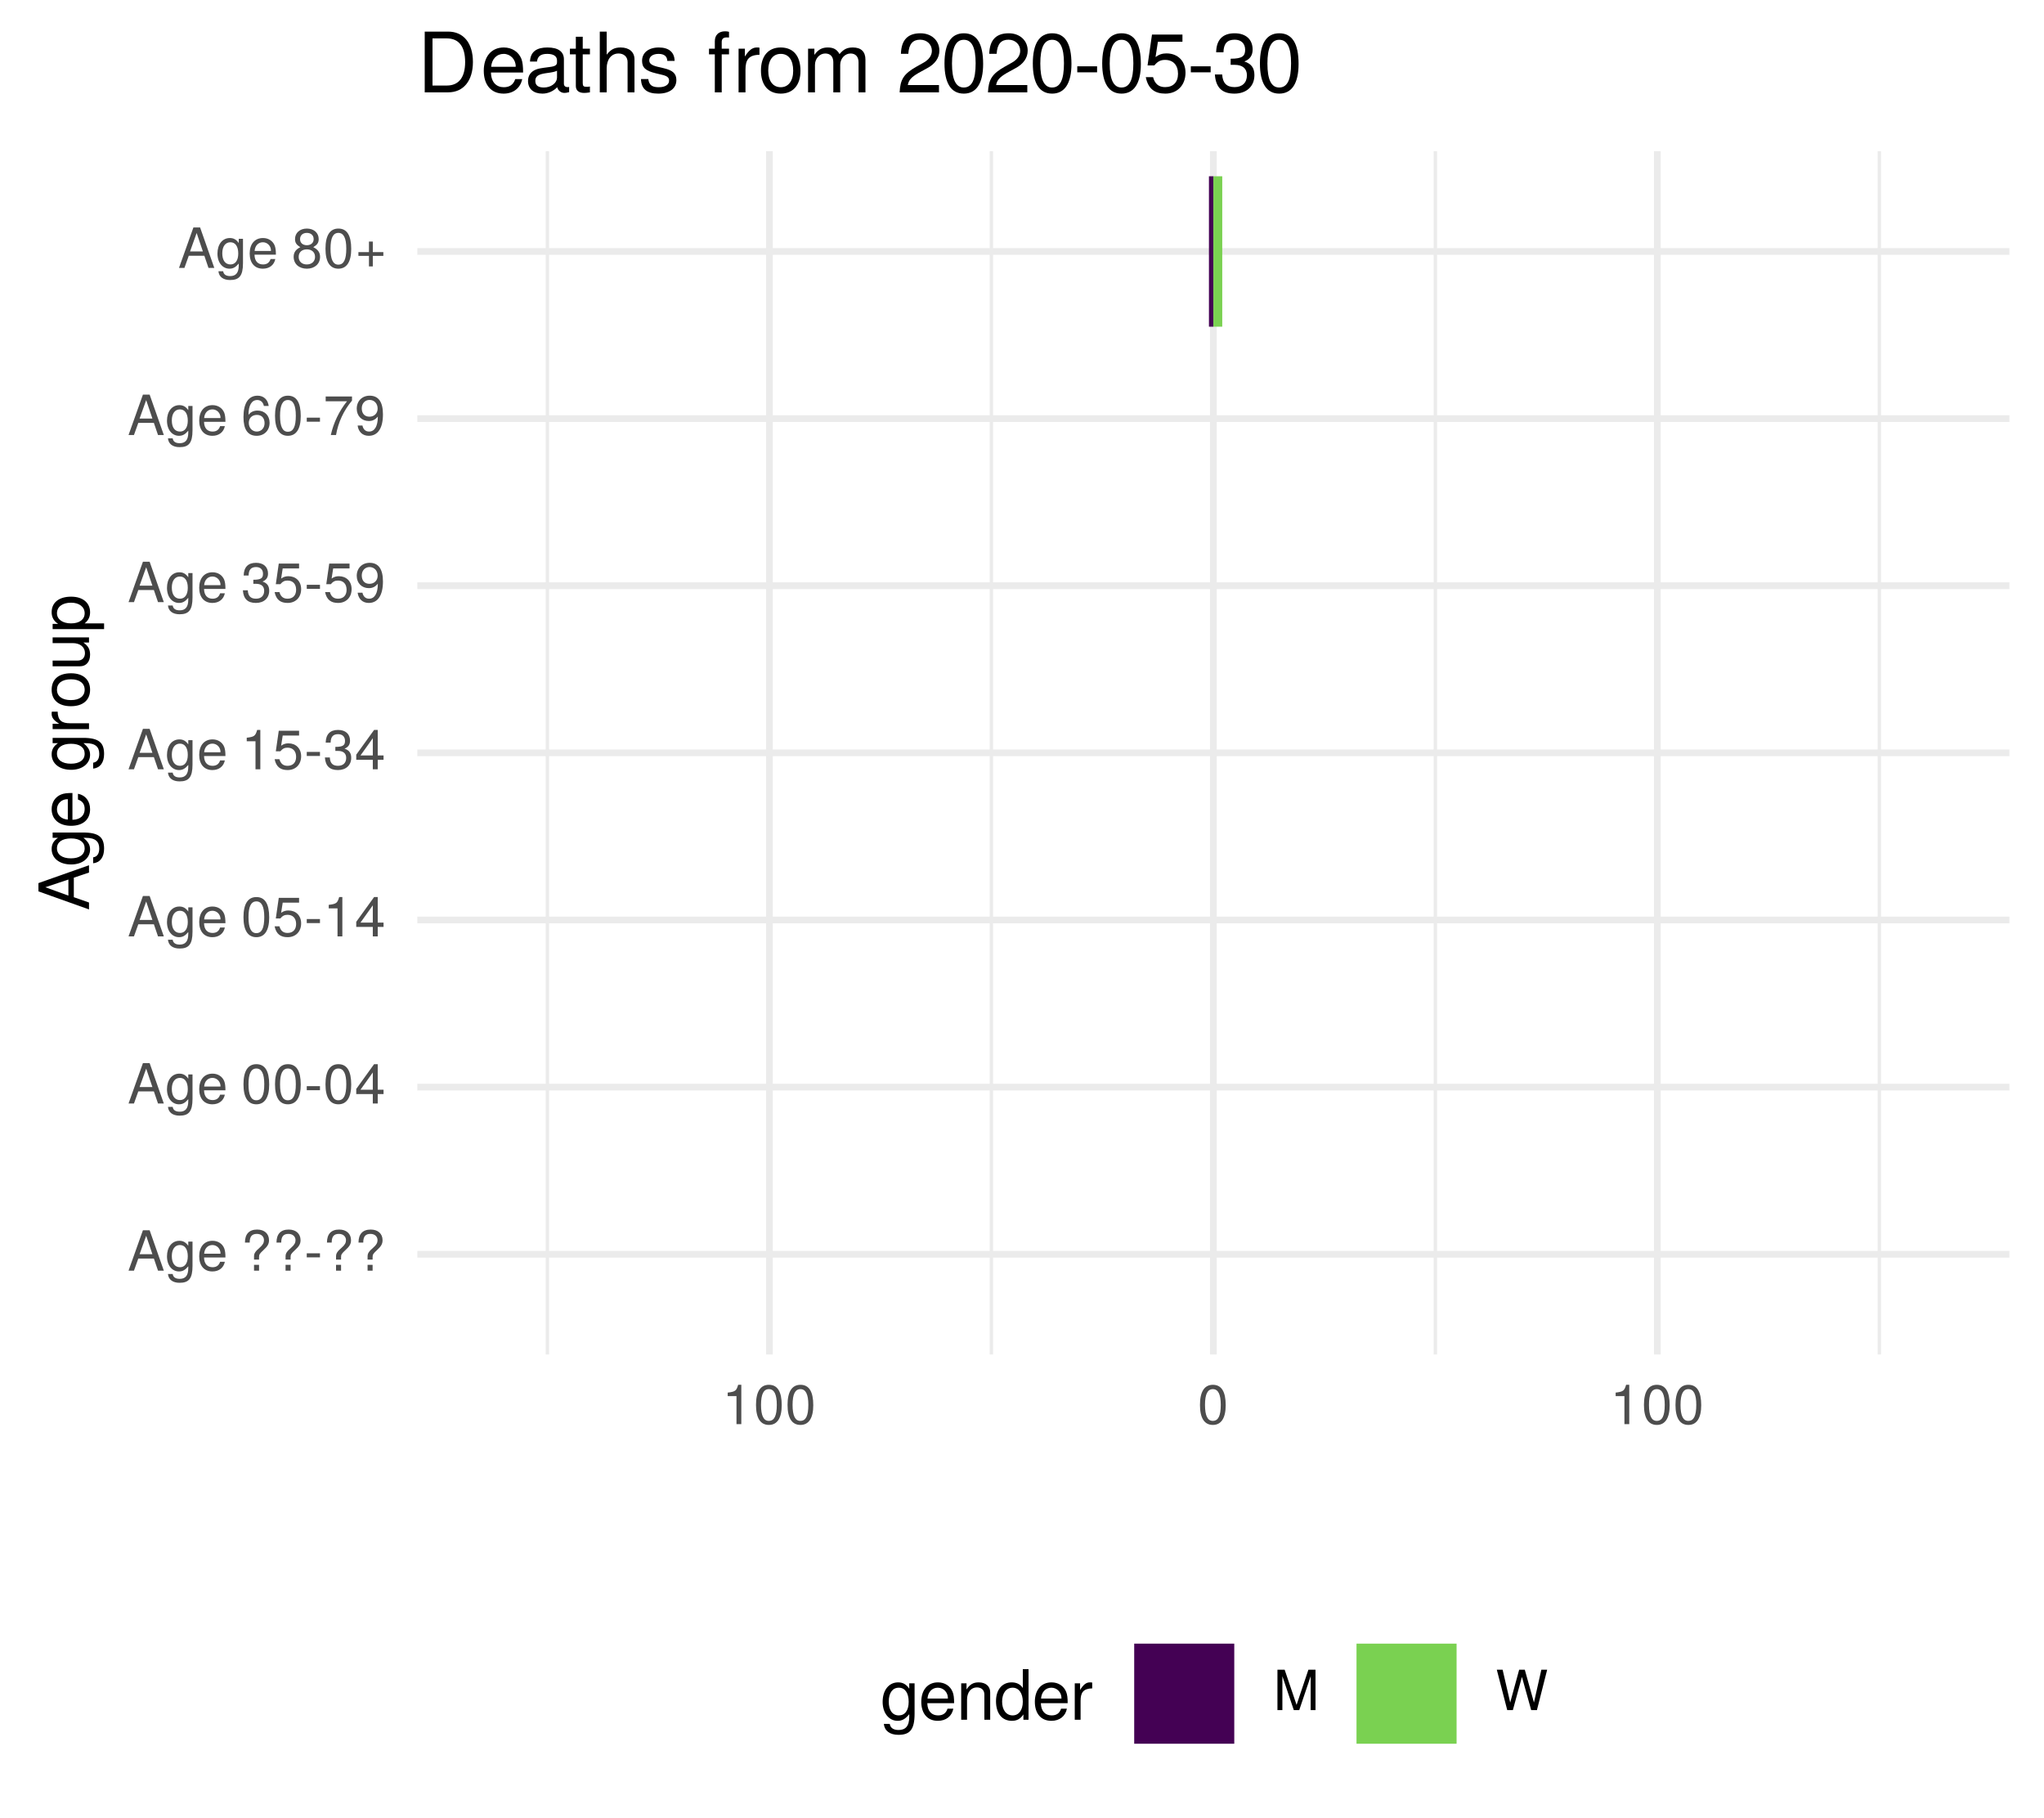
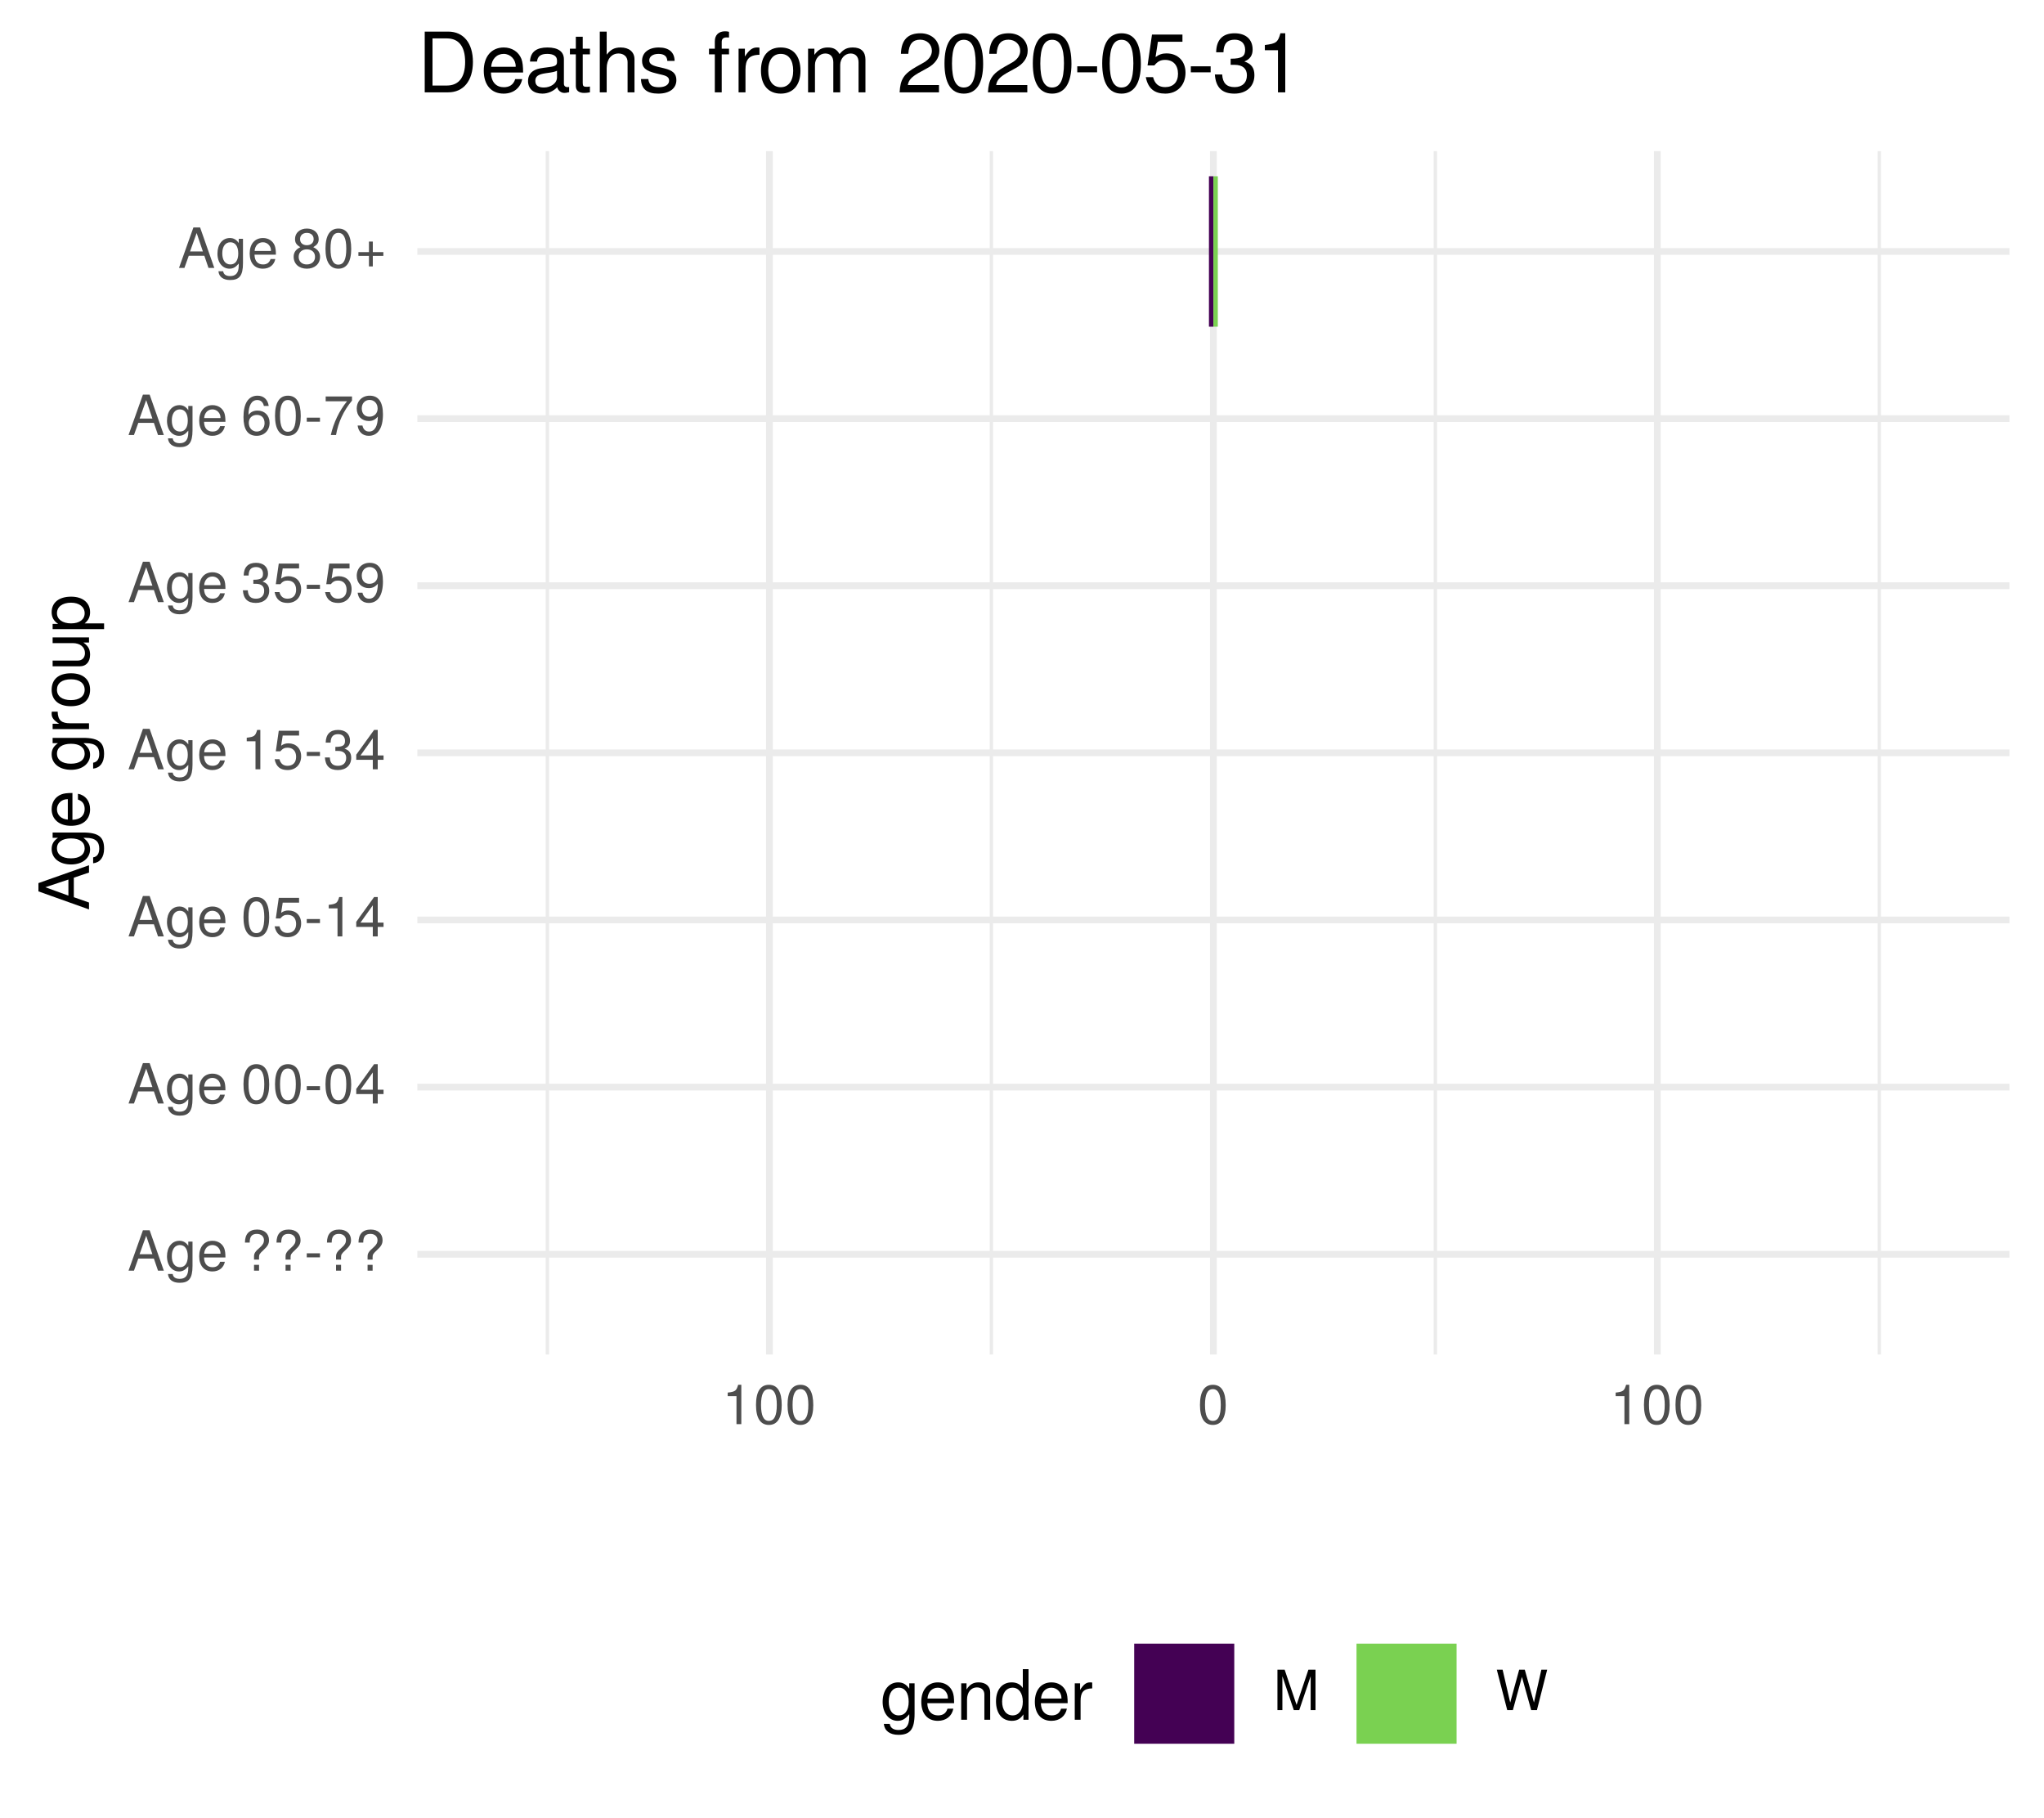
<svg xmlns="http://www.w3.org/2000/svg" xmlns:xlink="http://www.w3.org/1999/xlink" width="324pt" height="288pt" viewBox="0 0 324 288" version="1.1">
  <defs>
    <g>
      <symbol overflow="visible" id="glyph0-0">
        <path style="stroke:none;" d="" />
      </symbol>
      <symbol overflow="visible" id="glyph0-1">
        <path style="stroke:none;" d="M 5.75 0 L 3.5 -6.406 L 2.438 -6.406 L 0.156 0 L 1.016 0 L 1.703 -1.922 L 4.172 -1.922 L 4.828 0 Z M 3.938 -2.609 L 1.906 -2.609 L 2.953 -5.531 Z M 3.938 -2.609 " />
      </symbol>
      <symbol overflow="visible" id="glyph0-2">
        <path style="stroke:none;" d="M 4.297 -0.75 L 4.297 -4.609 L 3.625 -4.609 L 3.625 -3.938 C 3.25 -4.484 2.812 -4.734 2.219 -4.734 C 1.047 -4.734 0.25 -3.75 0.25 -2.266 C 0.25 -0.812 1.078 0.125 2.156 0.125 C 2.734 0.125 3.141 -0.109 3.625 -0.688 L 3.625 -0.391 C 3.625 0.828 3.125 1.297 2.266 1.297 C 1.688 1.297 1.234 1.094 1.156 0.531 L 0.406 0.531 C 0.484 1.406 1.156 1.922 2.25 1.922 C 3.688 1.922 4.297 1.281 4.297 -0.75 Z M 3.547 -2.281 C 3.547 -1.172 3.078 -0.547 2.312 -0.547 C 1.5 -0.547 1.016 -1.188 1.016 -2.312 C 1.016 -3.406 1.516 -4.062 2.297 -4.062 C 3.094 -4.062 3.547 -3.391 3.547 -2.281 Z M 3.547 -2.281 " />
      </symbol>
      <symbol overflow="visible" id="glyph0-3">
        <path style="stroke:none;" d="M 4.516 -2.094 C 4.516 -2.766 4.453 -3.188 4.328 -3.531 C 4.031 -4.281 3.328 -4.734 2.469 -4.734 C 1.172 -4.734 0.359 -3.797 0.359 -2.281 C 0.359 -0.766 1.156 0.125 2.453 0.125 C 3.5 0.125 4.234 -0.469 4.422 -1.406 L 3.672 -1.406 C 3.469 -0.797 3.062 -0.547 2.469 -0.547 C 1.703 -0.547 1.141 -1.031 1.125 -2.094 Z M 3.734 -2.75 C 3.734 -2.75 3.734 -2.703 3.719 -2.688 L 1.141 -2.688 C 1.203 -3.516 1.719 -4.062 2.453 -4.062 C 3.172 -4.062 3.734 -3.469 3.734 -2.75 Z M 3.734 -2.75 " />
      </symbol>
      <symbol overflow="visible" id="glyph0-4">
        <path style="stroke:none;" d="" />
      </symbol>
      <symbol overflow="visible" id="glyph0-5">
        <path style="stroke:none;" d="M 4.422 -4.828 C 4.422 -5.859 3.688 -6.516 2.547 -6.516 C 1.281 -6.516 0.609 -5.812 0.609 -4.453 L 1.359 -4.453 C 1.359 -5.422 1.719 -5.828 2.5 -5.828 C 3.172 -5.828 3.625 -5.422 3.625 -4.828 C 3.625 -4.422 3.438 -4.078 2.969 -3.672 C 2.453 -3.203 2.453 -3.203 2.297 -3 C 2.109 -2.75 2.047 -2.547 2.047 -2.234 L 2.047 -1.75 L 2.844 -1.75 L 2.844 -2.156 C 2.844 -2.547 2.938 -2.703 3.531 -3.25 C 4.203 -3.859 4.422 -4.25 4.422 -4.828 Z M 2.844 0 L 2.844 -0.922 L 2.047 -0.922 L 2.047 0 Z M 2.844 0 " />
      </symbol>
      <symbol overflow="visible" id="glyph0-6">
        <path style="stroke:none;" d="M 2.5 -2.109 L 2.5 -2.75 L 0.406 -2.75 L 0.406 -2.109 Z M 2.5 -2.109 " />
      </symbol>
      <symbol overflow="visible" id="glyph0-7">
        <path style="stroke:none;" d="M 4.453 -3 C 4.453 -5.156 3.781 -6.234 2.422 -6.234 C 1.078 -6.234 0.375 -5.141 0.375 -3.047 C 0.375 -0.953 1.078 0.125 2.422 0.125 C 3.734 0.125 4.453 -0.953 4.453 -3 Z M 3.672 -3.062 C 3.672 -1.297 3.266 -0.516 2.406 -0.516 C 1.578 -0.516 1.172 -1.344 1.172 -3.047 C 1.172 -4.75 1.578 -5.547 2.422 -5.547 C 3.25 -5.547 3.672 -4.734 3.672 -3.062 Z M 3.672 -3.062 " />
      </symbol>
      <symbol overflow="visible" id="glyph0-8">
        <path style="stroke:none;" d="M 4.578 -1.5 L 4.578 -2.188 L 3.656 -2.188 L 3.656 -6.234 L 3.078 -6.234 L 0.25 -2.312 L 0.25 -1.5 L 2.875 -1.5 L 2.875 0 L 3.656 0 L 3.656 -1.5 Z M 2.875 -2.188 L 0.922 -2.188 L 2.875 -4.922 Z M 2.875 -2.188 " />
      </symbol>
      <symbol overflow="visible" id="glyph0-9">
        <path style="stroke:none;" d="M 4.516 -2.062 C 4.516 -3.297 3.688 -4.109 2.5 -4.109 C 2.062 -4.109 1.703 -4 1.344 -3.734 L 1.594 -5.344 L 4.188 -5.344 L 4.188 -6.109 L 0.969 -6.109 L 0.5 -2.844 L 1.219 -2.844 C 1.578 -3.266 1.875 -3.422 2.359 -3.422 C 3.188 -3.422 3.719 -2.891 3.719 -1.969 C 3.719 -1.062 3.203 -0.547 2.359 -0.547 C 1.688 -0.547 1.266 -0.891 1.078 -1.594 L 0.312 -1.594 C 0.562 -0.359 1.266 0.125 2.375 0.125 C 3.641 0.125 4.516 -0.75 4.516 -2.062 Z M 4.516 -2.062 " />
      </symbol>
      <symbol overflow="visible" id="glyph0-10">
        <path style="stroke:none;" d="M 3.047 0 L 3.047 -6.234 L 2.547 -6.234 C 2.266 -5.281 2.094 -5.141 0.891 -5 L 0.891 -4.438 L 2.281 -4.438 L 2.281 0 Z M 3.047 0 " />
      </symbol>
      <symbol overflow="visible" id="glyph0-11">
        <path style="stroke:none;" d="M 4.453 -1.812 C 4.453 -2.562 4.141 -3.016 3.391 -3.266 C 3.969 -3.5 4.266 -3.891 4.266 -4.516 C 4.266 -5.594 3.547 -6.234 2.359 -6.234 C 1.109 -6.234 0.438 -5.547 0.406 -4.219 L 1.188 -4.219 C 1.203 -5.141 1.578 -5.562 2.375 -5.562 C 3.062 -5.562 3.469 -5.156 3.469 -4.5 C 3.469 -3.828 3.188 -3.547 1.938 -3.547 L 1.938 -2.906 L 2.359 -2.906 C 3.219 -2.906 3.656 -2.5 3.656 -1.797 C 3.656 -1.016 3.172 -0.547 2.359 -0.547 C 1.516 -0.547 1.109 -0.969 1.062 -1.875 L 0.281 -1.875 C 0.375 -0.5 1.062 0.125 2.344 0.125 C 3.625 0.125 4.453 -0.641 4.453 -1.812 Z M 4.453 -1.812 " />
      </symbol>
      <symbol overflow="visible" id="glyph0-12">
        <path style="stroke:none;" d="M 4.484 -3.266 C 4.484 -5.219 3.797 -6.234 2.375 -6.234 C 1.188 -6.234 0.328 -5.391 0.328 -4.172 C 0.328 -3.016 1.125 -2.219 2.25 -2.219 C 2.844 -2.219 3.266 -2.438 3.672 -2.922 C 3.672 -1.406 3.172 -0.547 2.281 -0.547 C 1.734 -0.547 1.359 -0.891 1.234 -1.5 L 0.469 -1.5 C 0.609 -0.469 1.281 0.125 2.234 0.125 C 3.688 0.125 4.484 -1.109 4.484 -3.266 Z M 3.641 -4.188 C 3.641 -3.422 3.094 -2.906 2.344 -2.906 C 1.594 -2.906 1.125 -3.391 1.125 -4.234 C 1.125 -5.016 1.656 -5.562 2.359 -5.562 C 3.094 -5.562 3.641 -5 3.641 -4.188 Z M 3.641 -4.188 " />
      </symbol>
      <symbol overflow="visible" id="glyph0-13">
        <path style="stroke:none;" d="M 4.516 -1.938 C 4.516 -3.094 3.719 -3.875 2.609 -3.875 C 1.984 -3.875 1.5 -3.641 1.172 -3.188 C 1.172 -4.703 1.672 -5.547 2.562 -5.547 C 3.109 -5.547 3.484 -5.203 3.609 -4.609 L 4.375 -4.609 C 4.234 -5.625 3.562 -6.234 2.609 -6.234 C 1.156 -6.234 0.375 -5.016 0.375 -2.844 C 0.375 -0.891 1.047 0.125 2.469 0.125 C 3.656 0.125 4.516 -0.719 4.516 -1.938 Z M 3.719 -1.875 C 3.719 -1.094 3.188 -0.547 2.484 -0.547 C 1.766 -0.547 1.219 -1.125 1.219 -1.922 C 1.219 -2.688 1.734 -3.188 2.5 -3.188 C 3.25 -3.188 3.719 -2.703 3.719 -1.875 Z M 3.719 -1.875 " />
      </symbol>
      <symbol overflow="visible" id="glyph0-14">
        <path style="stroke:none;" d="M 4.578 -5.453 L 4.578 -6.109 L 0.406 -6.109 L 0.406 -5.344 L 3.781 -5.344 C 2.531 -3.781 1.656 -1.953 1.219 0 L 2.047 0 C 2.391 -2.016 3.266 -3.891 4.578 -5.453 Z M 4.578 -5.453 " />
      </symbol>
      <symbol overflow="visible" id="glyph0-15">
        <path style="stroke:none;" d="M 4.516 -1.766 C 4.516 -2.453 4.156 -2.938 3.438 -3.281 C 4.078 -3.672 4.297 -3.984 4.297 -4.578 C 4.297 -5.547 3.531 -6.234 2.422 -6.234 C 1.312 -6.234 0.547 -5.547 0.547 -4.578 C 0.547 -4 0.75 -3.672 1.391 -3.281 C 0.672 -2.938 0.328 -2.453 0.328 -1.766 C 0.328 -0.625 1.188 0.125 2.422 0.125 C 3.656 0.125 4.516 -0.625 4.516 -1.766 Z M 3.5 -4.562 C 3.5 -3.969 3.062 -3.594 2.422 -3.594 C 1.766 -3.594 1.344 -3.969 1.344 -4.562 C 1.344 -5.156 1.766 -5.547 2.422 -5.547 C 3.078 -5.547 3.5 -5.156 3.5 -4.562 Z M 3.719 -1.75 C 3.719 -1.016 3.188 -0.547 2.406 -0.547 C 1.641 -0.547 1.125 -1.016 1.125 -1.75 C 1.125 -2.484 1.641 -2.938 2.422 -2.938 C 3.188 -2.938 3.719 -2.484 3.719 -1.75 Z M 3.719 -1.75 " />
      </symbol>
      <symbol overflow="visible" id="glyph0-16">
        <path style="stroke:none;" d="M 4.547 -1.906 L 4.547 -2.5 L 2.875 -2.5 L 2.875 -4.172 L 2.266 -4.172 L 2.266 -2.5 L 0.594 -2.5 L 0.594 -1.906 L 2.266 -1.906 L 2.266 -0.234 L 2.875 -0.234 L 2.875 -1.906 Z M 4.547 -1.906 " />
      </symbol>
      <symbol overflow="visible" id="glyph0-17">
        <path style="stroke:none;" d="M 6.688 0 L 6.688 -6.406 L 5.562 -6.406 L 3.688 -0.828 L 1.797 -6.406 L 0.656 -6.406 L 0.656 0 L 1.438 0 L 1.438 -5.375 L 3.25 0 L 4.109 0 L 5.922 -5.375 L 5.922 0 Z M 6.688 0 " />
      </symbol>
      <symbol overflow="visible" id="glyph0-18">
        <path style="stroke:none;" d="M 8.172 -6.406 L 7.25 -6.406 L 6.078 -1.203 L 4.625 -6.406 L 3.734 -6.406 L 2.312 -1.203 L 1.109 -6.406 L 0.188 -6.406 L 1.844 0 L 2.734 0 L 4.172 -5.266 L 5.641 0 L 6.547 0 Z M 8.172 -6.406 " />
      </symbol>
      <symbol overflow="visible" id="glyph1-0">
        <path style="stroke:none;" d="" />
      </symbol>
      <symbol overflow="visible" id="glyph1-1">
        <path style="stroke:none;" d="M 0 -7.188 L -8.016 -4.359 L -8.016 -3.047 L 0 -0.188 L 0 -1.281 L -2.406 -2.125 L -2.406 -5.219 L 0 -6.031 Z M -3.266 -4.922 L -3.266 -2.375 L -6.922 -3.703 Z M -3.266 -4.922 " />
      </symbol>
      <symbol overflow="visible" id="glyph1-2">
        <path style="stroke:none;" d="M -0.953 -5.375 L -5.766 -5.375 L -5.766 -4.531 L -4.922 -4.531 C -5.609 -4.062 -5.922 -3.516 -5.922 -2.766 C -5.922 -1.312 -4.703 -0.312 -2.828 -0.312 C -1.016 -0.312 0.172 -1.344 0.172 -2.688 C 0.172 -3.422 -0.141 -3.922 -0.875 -4.531 L -0.484 -4.531 C 1.047 -4.531 1.625 -3.906 1.625 -2.844 C 1.625 -2.109 1.359 -1.547 0.656 -1.438 L 0.656 -0.5 C 1.75 -0.609 2.391 -1.453 2.391 -2.812 C 2.391 -4.609 1.594 -5.375 -0.953 -5.375 Z M -2.844 -4.438 C -1.469 -4.438 -0.688 -3.844 -0.688 -2.875 C -0.688 -1.875 -1.484 -1.281 -2.875 -1.281 C -4.266 -1.281 -5.078 -1.891 -5.078 -2.875 C -5.078 -3.859 -4.25 -4.438 -2.844 -4.438 Z M -2.844 -4.438 " />
      </symbol>
      <symbol overflow="visible" id="glyph1-3">
        <path style="stroke:none;" d="M -2.625 -5.641 C -3.453 -5.641 -3.984 -5.578 -4.406 -5.406 C -5.359 -5.031 -5.922 -4.156 -5.922 -3.078 C -5.922 -1.469 -4.734 -0.438 -2.844 -0.438 C -0.953 -0.438 0.172 -1.438 0.172 -3.062 C 0.172 -4.375 -0.578 -5.297 -1.75 -5.516 L -1.75 -4.594 C -0.984 -4.344 -0.688 -3.828 -0.688 -3.094 C -0.688 -2.141 -1.297 -1.422 -2.625 -1.391 Z M -3.438 -4.656 C -3.438 -4.656 -3.391 -4.656 -3.359 -4.656 L -3.359 -1.422 C -4.391 -1.5 -5.078 -2.141 -5.078 -3.062 C -5.078 -3.969 -4.328 -4.656 -3.438 -4.656 Z M -3.438 -4.656 " />
      </symbol>
      <symbol overflow="visible" id="glyph1-4">
        <path style="stroke:none;" d="" />
      </symbol>
      <symbol overflow="visible" id="glyph1-5">
        <path style="stroke:none;" d="M -4.969 -3.531 L -5.891 -3.531 C -5.922 -3.375 -5.922 -3.297 -5.922 -3.172 C -5.922 -2.578 -5.578 -2.141 -4.719 -1.609 L -5.766 -1.609 L -5.766 -0.766 L 0 -0.766 L 0 -1.688 L -2.984 -1.688 C -4.297 -1.688 -4.938 -2.109 -4.969 -3.531 Z M -4.969 -3.531 " />
      </symbol>
      <symbol overflow="visible" id="glyph1-6">
        <path style="stroke:none;" d="M -2.844 -5.609 C -4.828 -5.609 -5.922 -4.656 -5.922 -2.984 C -5.922 -1.375 -4.812 -0.391 -2.875 -0.391 C -0.953 -0.391 0.172 -1.359 0.172 -3 C 0.172 -4.625 -0.953 -5.609 -2.844 -5.609 Z M -2.844 -4.656 C -1.5 -4.656 -0.688 -4.016 -0.688 -3 C -0.688 -1.984 -1.484 -1.359 -2.875 -1.359 C -4.266 -1.359 -5.078 -1.984 -5.078 -3 C -5.078 -4.031 -4.281 -4.656 -2.844 -4.656 Z M -2.844 -4.656 " />
      </symbol>
      <symbol overflow="visible" id="glyph1-7">
        <path style="stroke:none;" d="M 0 -5.297 L -5.766 -5.297 L -5.766 -4.391 L -2.578 -4.391 C -1.406 -4.391 -0.641 -3.766 -0.641 -2.812 C -0.641 -2.094 -1.078 -1.625 -1.766 -1.625 L -5.766 -1.625 L -5.766 -0.719 L -1.406 -0.719 C -0.453 -0.719 0.172 -1.438 0.172 -2.547 C 0.172 -3.406 -0.125 -3.938 -0.891 -4.484 L 0 -4.484 Z M 0 -5.297 " />
      </symbol>
      <symbol overflow="visible" id="glyph1-8">
        <path style="stroke:none;" d="M -2.828 -5.75 C -4.766 -5.75 -5.922 -4.812 -5.922 -3.281 C -5.922 -2.5 -5.578 -1.875 -4.891 -1.438 L -5.766 -1.438 L -5.766 -0.609 L 2.391 -0.609 L 2.391 -1.516 L -0.688 -1.516 C -0.094 -2 0.172 -2.547 0.172 -3.281 C 0.172 -4.781 -0.984 -5.75 -2.828 -5.75 Z M -2.844 -4.797 C -1.547 -4.797 -0.688 -4.125 -0.688 -3.125 C -0.688 -2.156 -1.484 -1.516 -2.844 -1.516 C -4.188 -1.516 -5.078 -2.156 -5.078 -3.125 C -5.078 -4.141 -4.219 -4.797 -2.844 -4.797 Z M -2.844 -4.797 " />
      </symbol>
      <symbol overflow="visible" id="glyph2-0">
        <path style="stroke:none;" d="" />
      </symbol>
      <symbol overflow="visible" id="glyph2-1">
        <path style="stroke:none;" d="M 5.375 -0.953 L 5.375 -5.766 L 4.531 -5.766 L 4.531 -4.922 C 4.062 -5.609 3.516 -5.922 2.766 -5.922 C 1.312 -5.922 0.312 -4.703 0.312 -2.828 C 0.312 -1.016 1.344 0.172 2.688 0.172 C 3.422 0.172 3.922 -0.141 4.531 -0.875 L 4.531 -0.484 C 4.531 1.047 3.906 1.625 2.844 1.625 C 2.109 1.625 1.547 1.359 1.438 0.656 L 0.5 0.656 C 0.609 1.75 1.453 2.391 2.812 2.391 C 4.609 2.391 5.375 1.594 5.375 -0.953 Z M 4.438 -2.844 C 4.438 -1.469 3.844 -0.688 2.875 -0.688 C 1.875 -0.688 1.281 -1.484 1.281 -2.875 C 1.281 -4.266 1.891 -5.078 2.875 -5.078 C 3.859 -5.078 4.438 -4.25 4.438 -2.844 Z M 4.438 -2.844 " />
      </symbol>
      <symbol overflow="visible" id="glyph2-2">
        <path style="stroke:none;" d="M 5.641 -2.625 C 5.641 -3.453 5.578 -3.984 5.406 -4.406 C 5.031 -5.359 4.156 -5.922 3.078 -5.922 C 1.469 -5.922 0.438 -4.734 0.438 -2.844 C 0.438 -0.953 1.438 0.172 3.062 0.172 C 4.375 0.172 5.297 -0.578 5.516 -1.75 L 4.594 -1.75 C 4.344 -0.984 3.828 -0.688 3.094 -0.688 C 2.141 -0.688 1.422 -1.297 1.391 -2.625 Z M 4.656 -3.438 C 4.656 -3.438 4.656 -3.391 4.656 -3.359 L 1.422 -3.359 C 1.5 -4.391 2.141 -5.078 3.062 -5.078 C 3.969 -5.078 4.656 -4.328 4.656 -3.438 Z M 4.656 -3.438 " />
      </symbol>
      <symbol overflow="visible" id="glyph2-3">
        <path style="stroke:none;" d="M 5.359 0 L 5.359 -4.359 C 5.359 -5.312 4.641 -5.922 3.531 -5.922 C 2.672 -5.922 2.125 -5.594 1.609 -4.797 L 1.609 -5.766 L 0.766 -5.766 L 0.766 0 L 1.688 0 L 1.688 -3.172 C 1.688 -4.359 2.328 -5.125 3.25 -5.125 C 3.984 -5.125 4.438 -4.688 4.438 -4 L 4.438 0 Z M 5.359 0 " />
      </symbol>
      <symbol overflow="visible" id="glyph2-4">
        <path style="stroke:none;" d="M 5.438 0 L 5.438 -8.016 L 4.531 -8.016 L 4.531 -5.031 C 4.141 -5.625 3.531 -5.922 2.766 -5.922 C 1.266 -5.922 0.281 -4.781 0.281 -2.938 C 0.281 -0.984 1.25 0.172 2.797 0.172 C 3.594 0.172 4.141 -0.125 4.625 -0.844 L 4.625 0 Z M 4.531 -2.859 C 4.531 -1.531 3.891 -0.688 2.922 -0.688 C 1.906 -0.688 1.25 -1.547 1.25 -2.875 C 1.25 -4.219 1.906 -5.078 2.922 -5.078 C 3.906 -5.078 4.531 -4.188 4.531 -2.859 Z M 4.531 -2.859 " />
      </symbol>
      <symbol overflow="visible" id="glyph2-5">
        <path style="stroke:none;" d="M 3.531 -4.969 L 3.531 -5.891 C 3.375 -5.922 3.297 -5.922 3.172 -5.922 C 2.578 -5.922 2.141 -5.578 1.609 -4.719 L 1.609 -5.766 L 0.766 -5.766 L 0.766 0 L 1.688 0 L 1.688 -2.984 C 1.688 -4.297 2.109 -4.938 3.531 -4.969 Z M 3.531 -4.969 " />
      </symbol>
      <symbol overflow="visible" id="glyph3-0">
        <path style="stroke:none;" d="" />
      </symbol>
      <symbol overflow="visible" id="glyph3-1">
        <path style="stroke:none;" d="M 8.812 -4.812 C 8.812 -7.797 7.328 -9.625 4.891 -9.625 L 1.172 -9.625 L 1.172 0 L 4.891 0 C 7.312 0 8.812 -1.828 8.812 -4.812 Z M 7.578 -4.812 C 7.578 -2.375 6.578 -1.078 4.672 -1.078 L 2.406 -1.078 L 2.406 -8.547 L 4.672 -8.547 C 6.578 -8.547 7.578 -7.266 7.578 -4.812 Z M 7.578 -4.812 " />
      </symbol>
      <symbol overflow="visible" id="glyph3-2">
        <path style="stroke:none;" d="M 6.766 -3.141 C 6.766 -4.141 6.688 -4.781 6.5 -5.297 C 6.047 -6.438 4.984 -7.109 3.703 -7.109 C 1.766 -7.109 0.531 -5.688 0.531 -3.422 C 0.531 -1.156 1.734 0.203 3.672 0.203 C 5.25 0.203 6.344 -0.703 6.625 -2.094 L 5.516 -2.094 C 5.219 -1.188 4.594 -0.812 3.703 -0.812 C 2.562 -0.812 1.703 -1.562 1.672 -3.141 Z M 5.594 -4.125 C 5.594 -4.125 5.594 -4.062 5.578 -4.047 L 1.703 -4.047 C 1.797 -5.266 2.578 -6.094 3.688 -6.094 C 4.766 -6.094 5.594 -5.203 5.594 -4.125 Z M 5.594 -4.125 " />
      </symbol>
      <symbol overflow="visible" id="glyph3-3">
        <path style="stroke:none;" d="M 7.062 -0.031 L 7.062 -0.859 C 6.938 -0.828 6.891 -0.828 6.828 -0.828 C 6.438 -0.828 6.234 -1.031 6.234 -1.375 L 6.234 -5.234 C 6.234 -6.453 5.328 -7.109 3.625 -7.109 C 1.953 -7.109 0.922 -6.469 0.859 -4.875 L 1.969 -4.875 C 2.062 -5.719 2.562 -6.094 3.594 -6.094 C 4.578 -6.094 5.141 -5.734 5.141 -5.062 L 5.141 -4.781 C 5.141 -4.312 4.859 -4.125 3.984 -4.016 C 2.422 -3.812 2.188 -3.766 1.766 -3.594 C 0.969 -3.266 0.547 -2.641 0.547 -1.797 C 0.547 -0.547 1.422 0.203 2.828 0.203 C 3.703 0.203 4.562 -0.172 5.172 -0.812 C 5.297 -0.297 5.766 0.094 6.312 0.094 C 6.531 0.094 6.703 0.062 7.062 -0.031 Z M 5.141 -2.391 C 5.141 -1.406 4.125 -0.766 3.062 -0.766 C 2.203 -0.766 1.703 -1.062 1.703 -1.828 C 1.703 -2.547 2.188 -2.859 3.359 -3.031 C 4.531 -3.188 4.766 -3.25 5.141 -3.422 Z M 5.141 -2.391 " />
      </symbol>
      <symbol overflow="visible" id="glyph3-4">
        <path style="stroke:none;" d="M 3.359 0 L 3.359 -0.922 C 3.203 -0.891 3.031 -0.875 2.828 -0.875 C 2.344 -0.875 2.219 -1 2.219 -1.484 L 2.219 -6.016 L 3.359 -6.016 L 3.359 -6.922 L 2.219 -6.922 L 2.219 -8.812 L 1.125 -8.812 L 1.125 -6.922 L 0.188 -6.922 L 0.188 -6.016 L 1.125 -6.016 L 1.125 -1 C 1.125 -0.297 1.594 0.094 2.453 0.094 C 2.719 0.094 2.984 0.062 3.359 0 Z M 3.359 0 " />
      </symbol>
      <symbol overflow="visible" id="glyph3-5">
        <path style="stroke:none;" d="M 6.422 0 L 6.422 -5.234 C 6.422 -6.391 5.578 -7.109 4.234 -7.109 C 3.266 -7.109 2.672 -6.812 2.016 -5.969 L 2.016 -9.625 L 0.922 -9.625 L 0.922 0 L 2.016 0 L 2.016 -3.812 C 2.016 -5.234 2.766 -6.156 3.891 -6.156 C 4.672 -6.156 5.328 -5.703 5.328 -4.797 L 5.328 0 Z M 6.422 0 " />
      </symbol>
      <symbol overflow="visible" id="glyph3-6">
        <path style="stroke:none;" d="M 6.062 -1.938 C 6.062 -2.969 5.484 -3.484 4.109 -3.812 L 3.047 -4.062 C 2.156 -4.281 1.766 -4.562 1.766 -5.062 C 1.766 -5.688 2.344 -6.094 3.234 -6.094 C 4.125 -6.094 4.594 -5.719 4.625 -4.984 L 5.781 -4.984 C 5.766 -6.344 4.875 -7.109 3.281 -7.109 C 1.656 -7.109 0.625 -6.281 0.625 -5 C 0.625 -3.922 1.172 -3.406 2.812 -3.016 L 3.844 -2.766 C 4.609 -2.578 4.906 -2.344 4.906 -1.844 C 4.906 -1.203 4.266 -0.812 3.297 -0.812 C 2.312 -0.812 1.75 -1.062 1.609 -2.109 L 0.453 -2.109 C 0.5 -0.516 1.406 0.203 3.203 0.203 C 4.953 0.203 6.062 -0.609 6.062 -1.938 Z M 6.062 -1.938 " />
      </symbol>
      <symbol overflow="visible" id="glyph3-7">
        <path style="stroke:none;" d="" />
      </symbol>
      <symbol overflow="visible" id="glyph3-8">
        <path style="stroke:none;" d="M 3.406 -6.016 L 3.406 -6.922 L 2.25 -6.922 L 2.25 -8 C 2.25 -8.469 2.516 -8.703 3.031 -8.703 C 3.109 -8.703 3.156 -8.703 3.406 -8.688 L 3.406 -9.594 C 3.156 -9.656 3.016 -9.672 2.781 -9.672 C 1.766 -9.672 1.156 -9.078 1.156 -8.094 L 1.156 -6.922 L 0.234 -6.922 L 0.234 -6.016 L 1.156 -6.016 L 1.156 0 L 2.25 0 L 2.25 -6.016 Z M 3.406 -6.016 " />
      </symbol>
      <symbol overflow="visible" id="glyph3-9">
        <path style="stroke:none;" d="M 4.234 -5.953 L 4.234 -7.078 C 4.047 -7.109 3.969 -7.109 3.812 -7.109 C 3.109 -7.109 2.562 -6.688 1.922 -5.672 L 1.922 -6.922 L 0.922 -6.922 L 0.922 0 L 2.016 0 L 2.016 -3.594 C 2.016 -5.156 2.531 -5.922 4.234 -5.953 Z M 4.234 -5.953 " />
      </symbol>
      <symbol overflow="visible" id="glyph3-10">
        <path style="stroke:none;" d="M 6.734 -3.406 C 6.734 -5.797 5.578 -7.109 3.594 -7.109 C 1.656 -7.109 0.469 -5.781 0.469 -3.453 C 0.469 -1.141 1.641 0.203 3.609 0.203 C 5.547 0.203 6.734 -1.141 6.734 -3.406 Z M 5.578 -3.422 C 5.578 -1.797 4.812 -0.812 3.609 -0.812 C 2.375 -0.812 1.625 -1.781 1.625 -3.453 C 1.625 -5.125 2.375 -6.094 3.609 -6.094 C 4.844 -6.094 5.578 -5.141 5.578 -3.422 Z M 5.578 -3.422 " />
      </symbol>
      <symbol overflow="visible" id="glyph3-11">
        <path style="stroke:none;" d="M 10.031 0 L 10.031 -5.188 C 10.031 -6.438 9.344 -7.109 8.047 -7.109 C 7.125 -7.109 6.578 -6.844 5.922 -6.062 C 5.516 -6.797 4.969 -7.109 4.062 -7.109 C 3.141 -7.109 2.531 -6.766 1.938 -5.938 L 1.938 -6.922 L 0.938 -6.922 L 0.938 0 L 2.031 0 L 2.031 -4.344 C 2.031 -5.344 2.766 -6.156 3.656 -6.156 C 4.469 -6.156 4.938 -5.656 4.938 -4.766 L 4.938 0 L 6.031 0 L 6.031 -4.344 C 6.031 -5.344 6.766 -6.156 7.672 -6.156 C 8.469 -6.156 8.938 -5.641 8.938 -4.766 L 8.938 0 Z M 10.031 0 " />
      </symbol>
      <symbol overflow="visible" id="glyph3-12">
        <path style="stroke:none;" d="M 6.75 -6.609 C 6.75 -8.203 5.516 -9.359 3.75 -9.359 C 1.828 -9.359 0.719 -8.391 0.656 -6.109 L 1.828 -6.109 C 1.922 -7.688 2.562 -8.344 3.703 -8.344 C 4.766 -8.344 5.562 -7.594 5.562 -6.594 C 5.562 -5.844 5.125 -5.219 4.297 -4.734 L 3.078 -4.047 C 1.125 -2.938 0.547 -2.062 0.453 0 L 6.688 0 L 6.688 -1.156 L 1.75 -1.156 C 1.875 -1.922 2.297 -2.406 3.453 -3.078 L 4.766 -3.797 C 6.078 -4.484 6.75 -5.469 6.75 -6.609 Z M 6.75 -6.609 " />
      </symbol>
      <symbol overflow="visible" id="glyph3-13">
        <path style="stroke:none;" d="M 6.688 -4.5 C 6.688 -7.75 5.672 -9.359 3.625 -9.359 C 1.609 -9.359 0.562 -7.719 0.562 -4.578 C 0.562 -1.422 1.625 0.203 3.625 0.203 C 5.609 0.203 6.688 -1.422 6.688 -4.5 Z M 5.5 -4.609 C 5.5 -1.953 4.891 -0.766 3.609 -0.766 C 2.375 -0.766 1.75 -2 1.75 -4.562 C 1.75 -7.125 2.375 -8.328 3.625 -8.328 C 4.891 -8.328 5.5 -7.109 5.5 -4.609 Z M 5.5 -4.609 " />
      </symbol>
      <symbol overflow="visible" id="glyph3-14">
        <path style="stroke:none;" d="M 3.75 -3.172 L 3.75 -4.125 L 0.609 -4.125 L 0.609 -3.172 Z M 3.75 -3.172 " />
      </symbol>
      <symbol overflow="visible" id="glyph3-15">
        <path style="stroke:none;" d="M 6.766 -3.109 C 6.766 -4.953 5.547 -6.172 3.75 -6.172 C 3.094 -6.172 2.562 -6 2.016 -5.594 L 2.391 -8.016 L 6.281 -8.016 L 6.281 -9.156 L 1.453 -9.156 L 0.75 -4.266 L 1.828 -4.266 C 2.359 -4.906 2.812 -5.141 3.531 -5.141 C 4.797 -5.141 5.578 -4.328 5.578 -2.938 C 5.578 -1.594 4.812 -0.828 3.531 -0.828 C 2.516 -0.828 1.906 -1.344 1.625 -2.406 L 0.469 -2.406 C 0.844 -0.547 1.906 0.203 3.562 0.203 C 5.453 0.203 6.766 -1.125 6.766 -3.109 Z M 6.766 -3.109 " />
      </symbol>
      <symbol overflow="visible" id="glyph3-16">
        <path style="stroke:none;" d="M 6.688 -2.719 C 6.688 -3.859 6.219 -4.516 5.094 -4.891 C 5.969 -5.234 6.406 -5.844 6.406 -6.781 C 6.406 -8.391 5.328 -9.359 3.547 -9.359 C 1.656 -9.359 0.656 -8.328 0.625 -6.344 L 1.781 -6.344 C 1.812 -7.719 2.375 -8.344 3.562 -8.344 C 4.594 -8.344 5.219 -7.734 5.219 -6.75 C 5.219 -5.75 4.781 -5.328 2.922 -5.328 L 2.922 -4.359 L 3.547 -4.359 C 4.828 -4.359 5.5 -3.75 5.5 -2.703 C 5.5 -1.531 4.766 -0.828 3.547 -0.828 C 2.281 -0.828 1.656 -1.469 1.578 -2.828 L 0.422 -2.828 C 0.562 -0.734 1.594 0.203 3.516 0.203 C 5.438 0.203 6.688 -0.953 6.688 -2.719 Z M 6.688 -2.719 " />
      </symbol>
+       <symbol overflow="visible" id="glyph3-17">
+         <path style="stroke:none;" d="M 4.578 0 L 4.578 -9.359 L 3.812 -9.359 C 3.406 -7.922 3.141 -7.719 1.344 -7.5 L 1.344 -6.672 L 3.422 -6.672 L 3.422 0 Z M 4.578 0 " />
+       </symbol>
    </g>
    <clipPath id="clip1">
      <path d="M 86 23.957 L 88 23.957 L 88 214.648 L 86 214.648 Z M 86 23.957 " />
    </clipPath>
    <clipPath id="clip2">
      <path d="M 156 23.957 L 158 23.957 L 158 214.648 L 156 214.648 Z M 156 23.957 " />
    </clipPath>
    <clipPath id="clip3">
      <path d="M 227 23.957 L 228 23.957 L 228 214.648 L 227 214.648 Z M 227 23.957 " />
    </clipPath>
    <clipPath id="clip4">
      <path d="M 297 23.957 L 299 23.957 L 299 214.648 L 297 214.648 Z M 297 23.957 " />
    </clipPath>
    <clipPath id="clip5">
      <path d="M 66.152 198 L 318.523 198 L 318.523 200 L 66.152 200 Z M 66.152 198 " />
    </clipPath>
    <clipPath id="clip6">
      <path d="M 66.152 171 L 318.523 171 L 318.523 173 L 66.152 173 Z M 66.152 171 " />
    </clipPath>
    <clipPath id="clip7">
      <path d="M 66.152 145 L 318.523 145 L 318.523 147 L 66.152 147 Z M 66.152 145 " />
    </clipPath>
    <clipPath id="clip8">
      <path d="M 66.152 118 L 318.523 118 L 318.523 120 L 66.152 120 Z M 66.152 118 " />
    </clipPath>
    <clipPath id="clip9">
      <path d="M 66.152 92 L 318.523 92 L 318.523 94 L 66.152 94 Z M 66.152 92 " />
    </clipPath>
    <clipPath id="clip10">
      <path d="M 66.152 65 L 318.523 65 L 318.523 67 L 66.152 67 Z M 66.152 65 " />
    </clipPath>
    <clipPath id="clip11">
      <path d="M 66.152 39 L 318.523 39 L 318.523 41 L 66.152 41 Z M 66.152 39 " />
    </clipPath>
    <clipPath id="clip12">
      <path d="M 121 23.957 L 123 23.957 L 123 214.648 L 121 214.648 Z M 121 23.957 " />
    </clipPath>
    <clipPath id="clip13">
      <path d="M 191 23.957 L 193 23.957 L 193 214.648 L 191 214.648 Z M 191 23.957 " />
    </clipPath>
    <clipPath id="clip14">
      <path d="M 262 23.957 L 264 23.957 L 264 214.648 L 262 214.648 Z M 262 23.957 " />
    </clipPath>
  </defs>
-   <g id="surface2646">
+   <g id="surface2656">
    <rect x="0" y="0" width="324" height="288" style="fill:rgb(100%,100%,100%);fill-opacity:1;stroke:none;" />
    <g clip-path="url(#clip1)" clip-rule="nonzero">
      <path style="fill:none;stroke-width:0.533;stroke-linecap:butt;stroke-linejoin:round;stroke:rgb(92.157%,92.157%,92.157%);stroke-opacity:1;stroke-miterlimit:10;" d="M 86.77 214.652 L 86.77 23.957 " />
    </g>
    <g clip-path="url(#clip2)" clip-rule="nonzero">
      <path style="fill:none;stroke-width:0.533;stroke-linecap:butt;stroke-linejoin:round;stroke:rgb(92.157%,92.157%,92.157%);stroke-opacity:1;stroke-miterlimit:10;" d="M 157.148 214.652 L 157.148 23.957 " />
    </g>
    <g clip-path="url(#clip3)" clip-rule="nonzero">
      <path style="fill:none;stroke-width:0.533;stroke-linecap:butt;stroke-linejoin:round;stroke:rgb(92.157%,92.157%,92.157%);stroke-opacity:1;stroke-miterlimit:10;" d="M 227.523 214.652 L 227.523 23.957 " />
    </g>
    <g clip-path="url(#clip4)" clip-rule="nonzero">
      <path style="fill:none;stroke-width:0.533;stroke-linecap:butt;stroke-linejoin:round;stroke:rgb(92.157%,92.157%,92.157%);stroke-opacity:1;stroke-miterlimit:10;" d="M 297.898 214.652 L 297.898 23.957 " />
    </g>
    <g clip-path="url(#clip5)" clip-rule="nonzero">
      <path style="fill:none;stroke-width:1.067;stroke-linecap:butt;stroke-linejoin:round;stroke:rgb(92.157%,92.157%,92.157%);stroke-opacity:1;stroke-miterlimit:10;" d="M 66.152 198.762 L 318.52 198.762 " />
    </g>
    <g clip-path="url(#clip6)" clip-rule="nonzero">
      <path style="fill:none;stroke-width:1.067;stroke-linecap:butt;stroke-linejoin:round;stroke:rgb(92.157%,92.157%,92.157%);stroke-opacity:1;stroke-miterlimit:10;" d="M 66.152 172.273 L 318.52 172.273 " />
    </g>
    <g clip-path="url(#clip7)" clip-rule="nonzero">
      <path style="fill:none;stroke-width:1.067;stroke-linecap:butt;stroke-linejoin:round;stroke:rgb(92.157%,92.157%,92.157%);stroke-opacity:1;stroke-miterlimit:10;" d="M 66.152 145.789 L 318.52 145.789 " />
    </g>
    <g clip-path="url(#clip8)" clip-rule="nonzero">
      <path style="fill:none;stroke-width:1.067;stroke-linecap:butt;stroke-linejoin:round;stroke:rgb(92.157%,92.157%,92.157%);stroke-opacity:1;stroke-miterlimit:10;" d="M 66.152 119.305 L 318.52 119.305 " />
    </g>
    <g clip-path="url(#clip9)" clip-rule="nonzero">
      <path style="fill:none;stroke-width:1.067;stroke-linecap:butt;stroke-linejoin:round;stroke:rgb(92.157%,92.157%,92.157%);stroke-opacity:1;stroke-miterlimit:10;" d="M 66.152 92.82 L 318.52 92.82 " />
    </g>
    <g clip-path="url(#clip10)" clip-rule="nonzero">
      <path style="fill:none;stroke-width:1.067;stroke-linecap:butt;stroke-linejoin:round;stroke:rgb(92.157%,92.157%,92.157%);stroke-opacity:1;stroke-miterlimit:10;" d="M 66.152 66.336 L 318.52 66.336 " />
    </g>
    <g clip-path="url(#clip11)" clip-rule="nonzero">
      <path style="fill:none;stroke-width:1.067;stroke-linecap:butt;stroke-linejoin:round;stroke:rgb(92.157%,92.157%,92.157%);stroke-opacity:1;stroke-miterlimit:10;" d="M 66.152 39.852 L 318.52 39.852 " />
    </g>
    <g clip-path="url(#clip12)" clip-rule="nonzero">
      <path style="fill:none;stroke-width:1.067;stroke-linecap:butt;stroke-linejoin:round;stroke:rgb(92.157%,92.157%,92.157%);stroke-opacity:1;stroke-miterlimit:10;" d="M 121.961 214.652 L 121.961 23.957 " />
    </g>
    <g clip-path="url(#clip13)" clip-rule="nonzero">
      <path style="fill:none;stroke-width:1.067;stroke-linecap:butt;stroke-linejoin:round;stroke:rgb(92.157%,92.157%,92.157%);stroke-opacity:1;stroke-miterlimit:10;" d="M 192.336 214.652 L 192.336 23.957 " />
    </g>
    <g clip-path="url(#clip14)" clip-rule="nonzero">
      <path style="fill:none;stroke-width:1.067;stroke-linecap:butt;stroke-linejoin:round;stroke:rgb(92.157%,92.157%,92.157%);stroke-opacity:1;stroke-miterlimit:10;" d="M 262.711 214.652 L 262.711 23.957 " />
    </g>
    <path style=" stroke:none;fill-rule:nonzero;fill:rgb(26.667%,0.392%,32.941%);fill-opacity:1;" d="M 191.633 51.77 L 192.336 51.77 L 192.336 27.934 L 191.633 27.934 Z M 191.633 51.77 " />
-     <path style=" stroke:none;fill-rule:nonzero;fill:rgb(47.843%,81.961%,31.765%);fill-opacity:1;" d="M 192.336 51.77 L 193.742 51.77 L 193.742 27.934 L 192.336 27.934 Z M 192.336 51.77 " />
+     <path style=" stroke:none;fill-rule:nonzero;fill:rgb(47.843%,81.961%,31.765%);fill-opacity:1;" d="M 192.336 51.77 L 193.039 51.77 L 193.039 27.934 L 192.336 27.934 Z M 192.336 51.77 " />
    <g style="fill:rgb(30.196%,30.196%,30.196%);fill-opacity:1;">
      <use xlink:href="#glyph0-1" x="20.219" y="201.364" />
      <use xlink:href="#glyph0-2" x="26.219" y="201.364" />
      <use xlink:href="#glyph0-3" x="31.219" y="201.364" />
      <use xlink:href="#glyph0-4" x="36.219" y="201.364" />
      <use xlink:href="#glyph0-5" x="38.219" y="201.364" />
      <use xlink:href="#glyph0-5" x="43.219" y="201.364" />
      <use xlink:href="#glyph0-6" x="48.219" y="201.364" />
      <use xlink:href="#glyph0-5" x="51.219" y="201.364" />
      <use xlink:href="#glyph0-5" x="56.219" y="201.364" />
    </g>
    <g style="fill:rgb(30.196%,30.196%,30.196%);fill-opacity:1;">
      <use xlink:href="#glyph0-1" x="20.219" y="174.876" />
      <use xlink:href="#glyph0-2" x="26.219" y="174.876" />
      <use xlink:href="#glyph0-3" x="31.219" y="174.876" />
      <use xlink:href="#glyph0-4" x="36.219" y="174.876" />
      <use xlink:href="#glyph0-7" x="38.219" y="174.876" />
      <use xlink:href="#glyph0-7" x="43.219" y="174.876" />
      <use xlink:href="#glyph0-6" x="48.219" y="174.876" />
      <use xlink:href="#glyph0-7" x="51.219" y="174.876" />
      <use xlink:href="#glyph0-8" x="56.219" y="174.876" />
    </g>
    <g style="fill:rgb(30.196%,30.196%,30.196%);fill-opacity:1;">
      <use xlink:href="#glyph0-1" x="20.219" y="148.392" />
      <use xlink:href="#glyph0-2" x="26.219" y="148.392" />
      <use xlink:href="#glyph0-3" x="31.219" y="148.392" />
      <use xlink:href="#glyph0-4" x="36.219" y="148.392" />
      <use xlink:href="#glyph0-7" x="38.219" y="148.392" />
      <use xlink:href="#glyph0-9" x="43.219" y="148.392" />
      <use xlink:href="#glyph0-6" x="48.219" y="148.392" />
      <use xlink:href="#glyph0-10" x="51.219" y="148.392" />
      <use xlink:href="#glyph0-8" x="56.219" y="148.392" />
    </g>
    <g style="fill:rgb(30.196%,30.196%,30.196%);fill-opacity:1;">
      <use xlink:href="#glyph0-1" x="20.219" y="121.907" />
      <use xlink:href="#glyph0-2" x="26.219" y="121.907" />
      <use xlink:href="#glyph0-3" x="31.219" y="121.907" />
      <use xlink:href="#glyph0-4" x="36.219" y="121.907" />
      <use xlink:href="#glyph0-10" x="38.219" y="121.907" />
      <use xlink:href="#glyph0-9" x="43.219" y="121.907" />
      <use xlink:href="#glyph0-6" x="48.219" y="121.907" />
      <use xlink:href="#glyph0-11" x="51.219" y="121.907" />
      <use xlink:href="#glyph0-8" x="56.219" y="121.907" />
    </g>
    <g style="fill:rgb(30.196%,30.196%,30.196%);fill-opacity:1;">
      <use xlink:href="#glyph0-1" x="20.219" y="95.423" />
      <use xlink:href="#glyph0-2" x="26.219" y="95.423" />
      <use xlink:href="#glyph0-3" x="31.219" y="95.423" />
      <use xlink:href="#glyph0-4" x="36.219" y="95.423" />
      <use xlink:href="#glyph0-11" x="38.219" y="95.423" />
      <use xlink:href="#glyph0-9" x="43.219" y="95.423" />
      <use xlink:href="#glyph0-6" x="48.219" y="95.423" />
      <use xlink:href="#glyph0-9" x="51.219" y="95.423" />
      <use xlink:href="#glyph0-12" x="56.219" y="95.423" />
    </g>
    <g style="fill:rgb(30.196%,30.196%,30.196%);fill-opacity:1;">
      <use xlink:href="#glyph0-1" x="20.219" y="68.938" />
      <use xlink:href="#glyph0-2" x="26.219" y="68.938" />
      <use xlink:href="#glyph0-3" x="31.219" y="68.938" />
      <use xlink:href="#glyph0-4" x="36.219" y="68.938" />
      <use xlink:href="#glyph0-13" x="38.219" y="68.938" />
      <use xlink:href="#glyph0-7" x="43.219" y="68.938" />
      <use xlink:href="#glyph0-6" x="48.219" y="68.938" />
      <use xlink:href="#glyph0-14" x="51.219" y="68.938" />
      <use xlink:href="#glyph0-12" x="56.219" y="68.938" />
    </g>
    <g style="fill:rgb(30.196%,30.196%,30.196%);fill-opacity:1;">
      <use xlink:href="#glyph0-1" x="28.219" y="42.454" />
      <use xlink:href="#glyph0-2" x="34.219" y="42.454" />
      <use xlink:href="#glyph0-3" x="39.219" y="42.454" />
      <use xlink:href="#glyph0-4" x="44.219" y="42.454" />
      <use xlink:href="#glyph0-15" x="46.219" y="42.454" />
      <use xlink:href="#glyph0-7" x="51.219" y="42.454" />
      <use xlink:href="#glyph0-16" x="56.219" y="42.454" />
    </g>
    <g style="fill:rgb(30.196%,30.196%,30.196%);fill-opacity:1;">
      <use xlink:href="#glyph0-10" x="114.461" y="225.685" />
      <use xlink:href="#glyph0-7" x="119.461" y="225.685" />
      <use xlink:href="#glyph0-7" x="124.461" y="225.685" />
    </g>
    <g style="fill:rgb(30.196%,30.196%,30.196%);fill-opacity:1;">
      <use xlink:href="#glyph0-7" x="189.836" y="225.685" />
    </g>
    <g style="fill:rgb(30.196%,30.196%,30.196%);fill-opacity:1;">
      <use xlink:href="#glyph0-10" x="255.211" y="225.685" />
      <use xlink:href="#glyph0-7" x="260.211" y="225.685" />
      <use xlink:href="#glyph0-7" x="265.211" y="225.685" />
    </g>
    <g style="fill:rgb(0%,0%,0%);fill-opacity:1;">
      <use xlink:href="#glyph1-1" x="14.108" y="144.305" />
      <use xlink:href="#glyph1-2" x="14.108" y="137.305" />
      <use xlink:href="#glyph1-3" x="14.108" y="131.305" />
      <use xlink:href="#glyph1-4" x="14.108" y="125.305" />
      <use xlink:href="#glyph1-2" x="14.108" y="122.305" />
      <use xlink:href="#glyph1-5" x="14.108" y="116.305" />
      <use xlink:href="#glyph1-6" x="14.108" y="112.305" />
      <use xlink:href="#glyph1-7" x="14.108" y="106.305" />
      <use xlink:href="#glyph1-8" x="14.108" y="100.305" />
    </g>
    <g style="fill:rgb(0%,0%,0%);fill-opacity:1;">
      <use xlink:href="#glyph2-1" x="139.598" y="272.53" />
      <use xlink:href="#glyph2-2" x="145.598" y="272.53" />
      <use xlink:href="#glyph2-3" x="151.598" y="272.53" />
      <use xlink:href="#glyph2-4" x="157.598" y="272.53" />
      <use xlink:href="#glyph2-2" x="163.598" y="272.53" />
      <use xlink:href="#glyph2-5" x="169.598" y="272.53" />
    </g>
    <path style=" stroke:none;fill-rule:nonzero;fill:rgb(26.667%,0.392%,32.941%);fill-opacity:1;" d="M 179.785 276.332 L 195.648 276.332 L 195.648 260.469 L 179.785 260.469 Z M 179.785 276.332 " />
    <path style=" stroke:none;fill-rule:nonzero;fill:rgb(47.843%,81.961%,31.765%);fill-opacity:1;" d="M 215.023 276.332 L 230.887 276.332 L 230.887 260.469 L 215.023 260.469 Z M 215.023 276.332 " />
    <g style="fill:rgb(0%,0%,0%);fill-opacity:1;">
      <use xlink:href="#glyph0-17" x="201.836" y="271.005" />
    </g>
    <g style="fill:rgb(0%,0%,0%);fill-opacity:1;">
      <use xlink:href="#glyph0-18" x="237.074" y="271.005" />
    </g>
    <g style="fill:rgb(0%,0%,0%);fill-opacity:1;">
      <use xlink:href="#glyph3-1" x="66.152" y="14.633" />
      <use xlink:href="#glyph3-2" x="76.152" y="14.633" />
      <use xlink:href="#glyph3-3" x="83.152" y="14.633" />
      <use xlink:href="#glyph3-4" x="90.152" y="14.633" />
      <use xlink:href="#glyph3-5" x="94.152" y="14.633" />
      <use xlink:href="#glyph3-6" x="101.152" y="14.633" />
      <use xlink:href="#glyph3-7" x="108.152" y="14.633" />
      <use xlink:href="#glyph3-8" x="112.152" y="14.633" />
      <use xlink:href="#glyph3-9" x="116.152" y="14.633" />
      <use xlink:href="#glyph3-10" x="120.152" y="14.633" />
      <use xlink:href="#glyph3-11" x="127.152" y="14.633" />
      <use xlink:href="#glyph3-7" x="138.152" y="14.633" />
      <use xlink:href="#glyph3-12" x="142.152" y="14.633" />
      <use xlink:href="#glyph3-13" x="149.152" y="14.633" />
      <use xlink:href="#glyph3-12" x="156.152" y="14.633" />
      <use xlink:href="#glyph3-13" x="163.152" y="14.633" />
      <use xlink:href="#glyph3-14" x="170.152" y="14.633" />
      <use xlink:href="#glyph3-13" x="174.152" y="14.633" />
      <use xlink:href="#glyph3-15" x="181.152" y="14.633" />
      <use xlink:href="#glyph3-14" x="188.152" y="14.633" />
      <use xlink:href="#glyph3-16" x="192.152" y="14.633" />
-       <use xlink:href="#glyph3-13" x="199.152" y="14.633" />
+       <use xlink:href="#glyph3-17" x="199.152" y="14.633" />
    </g>
  </g>
</svg>
